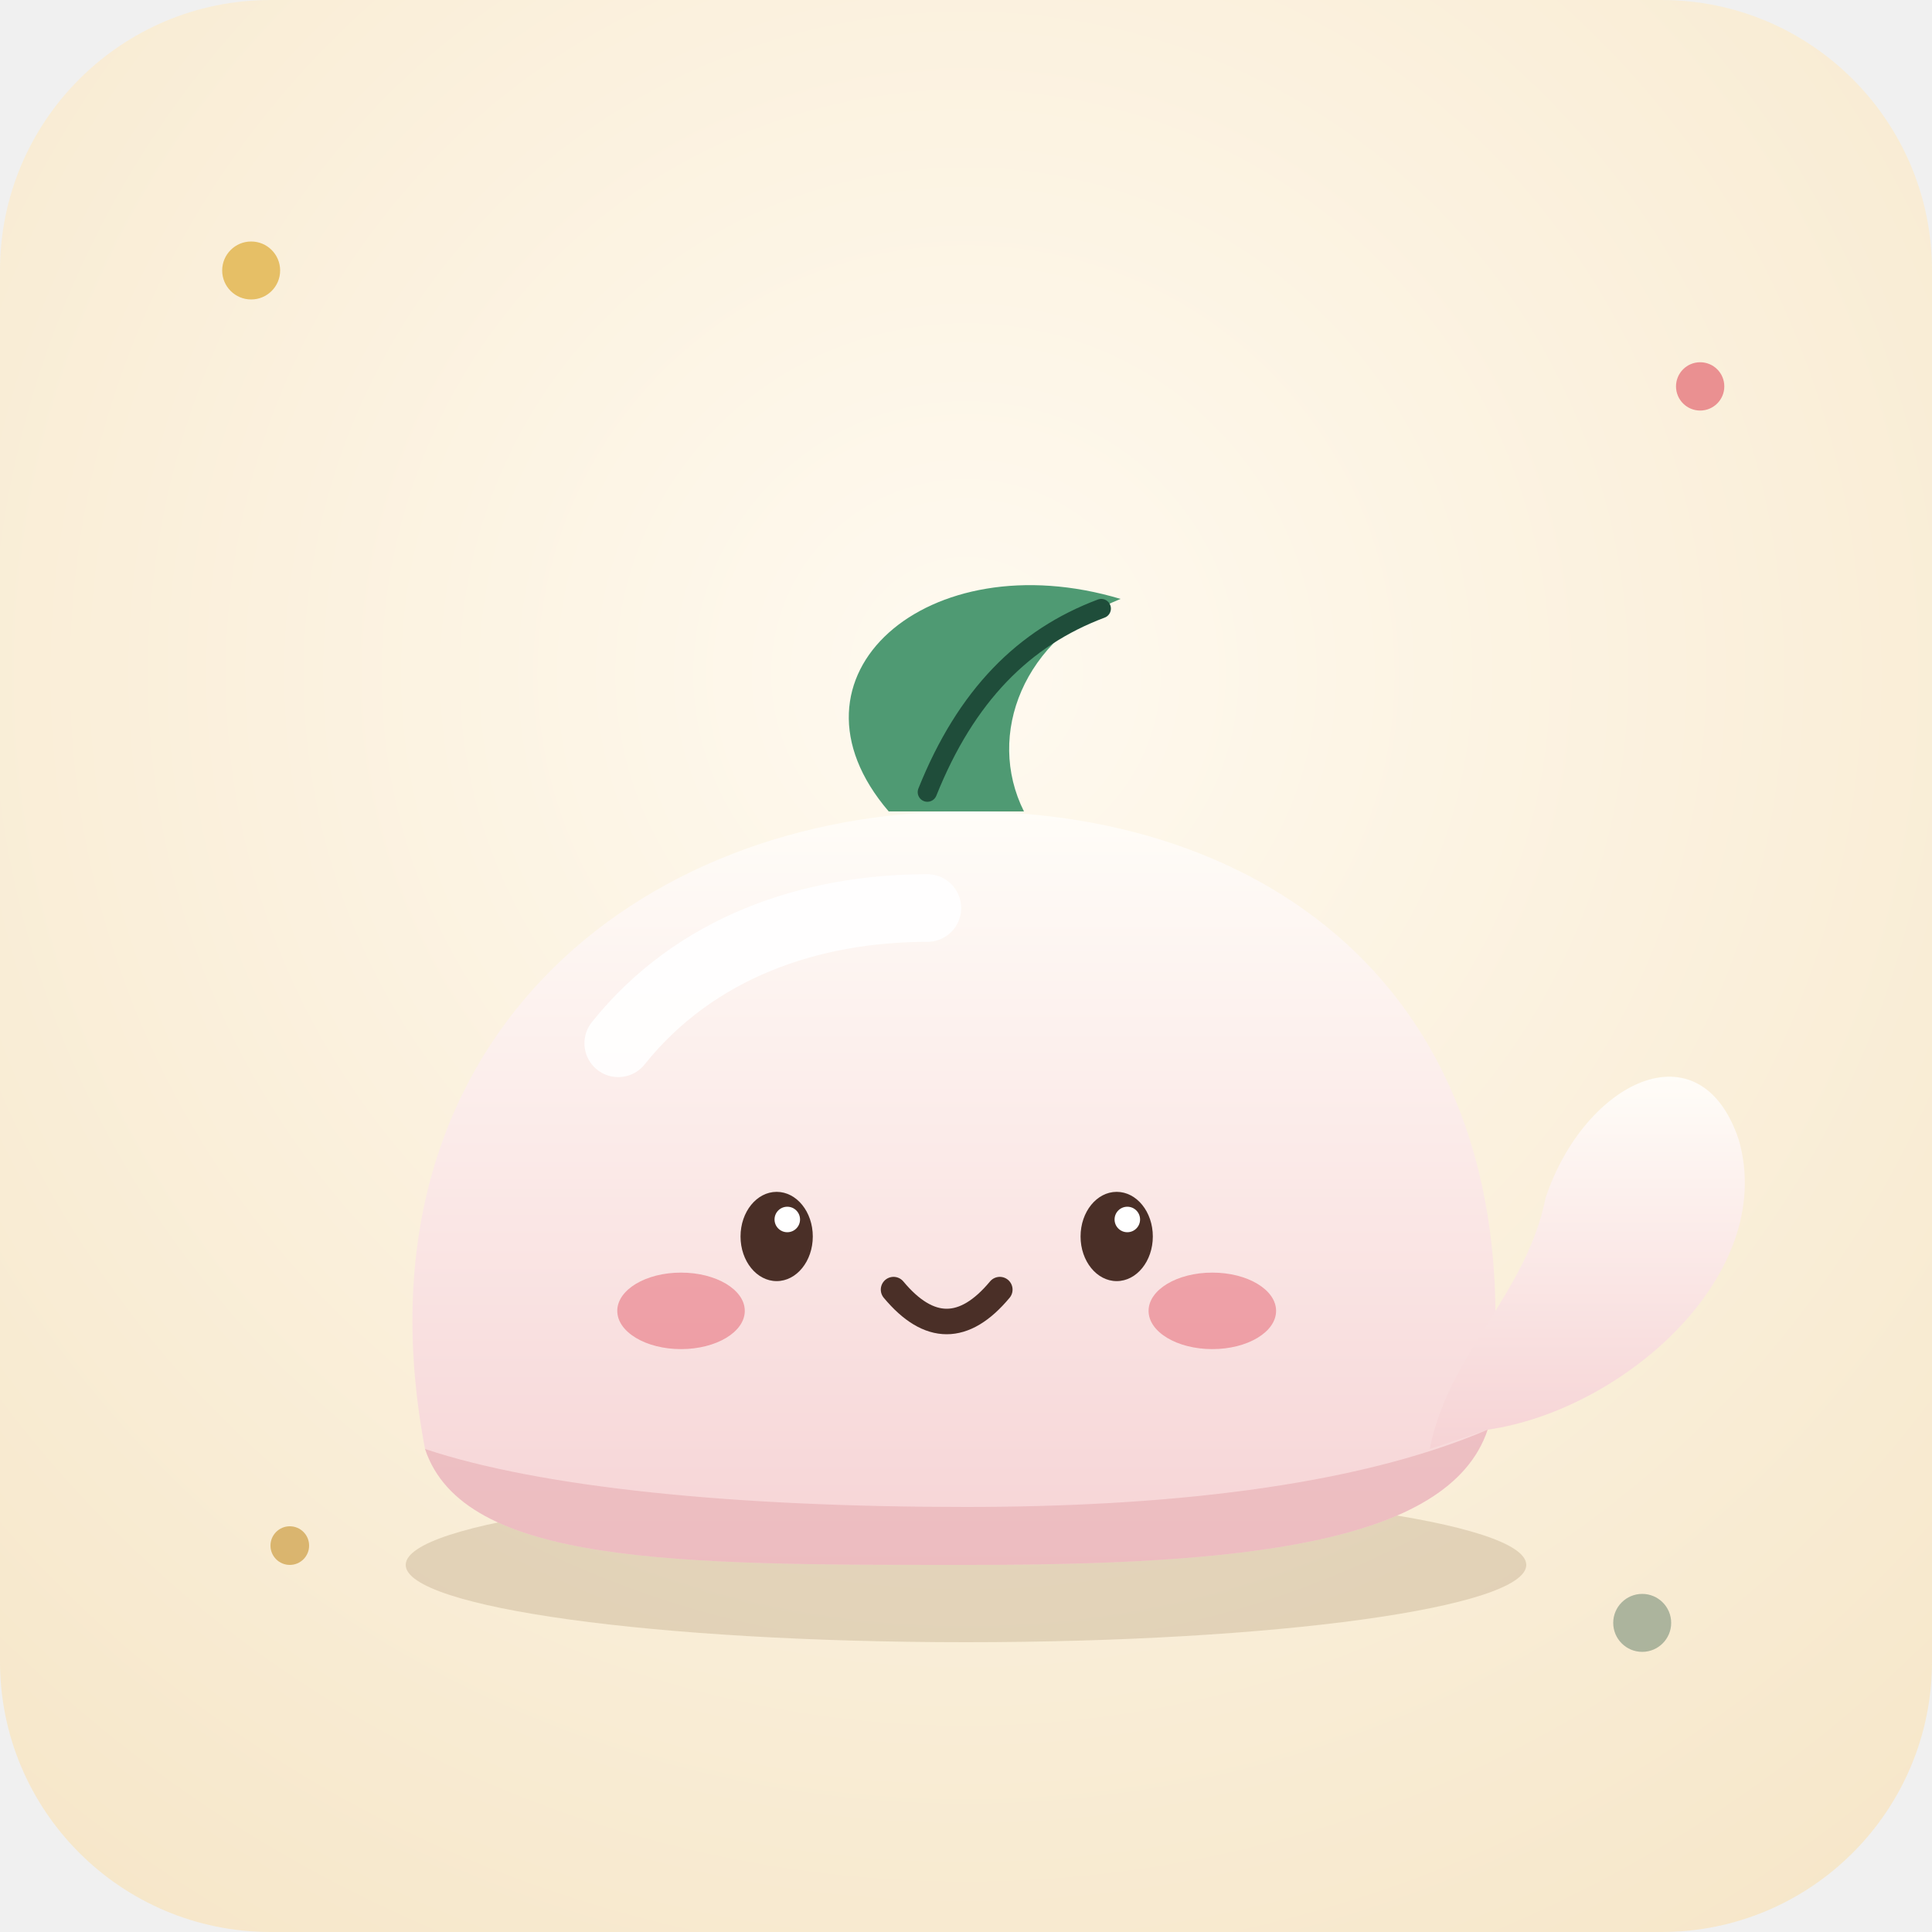
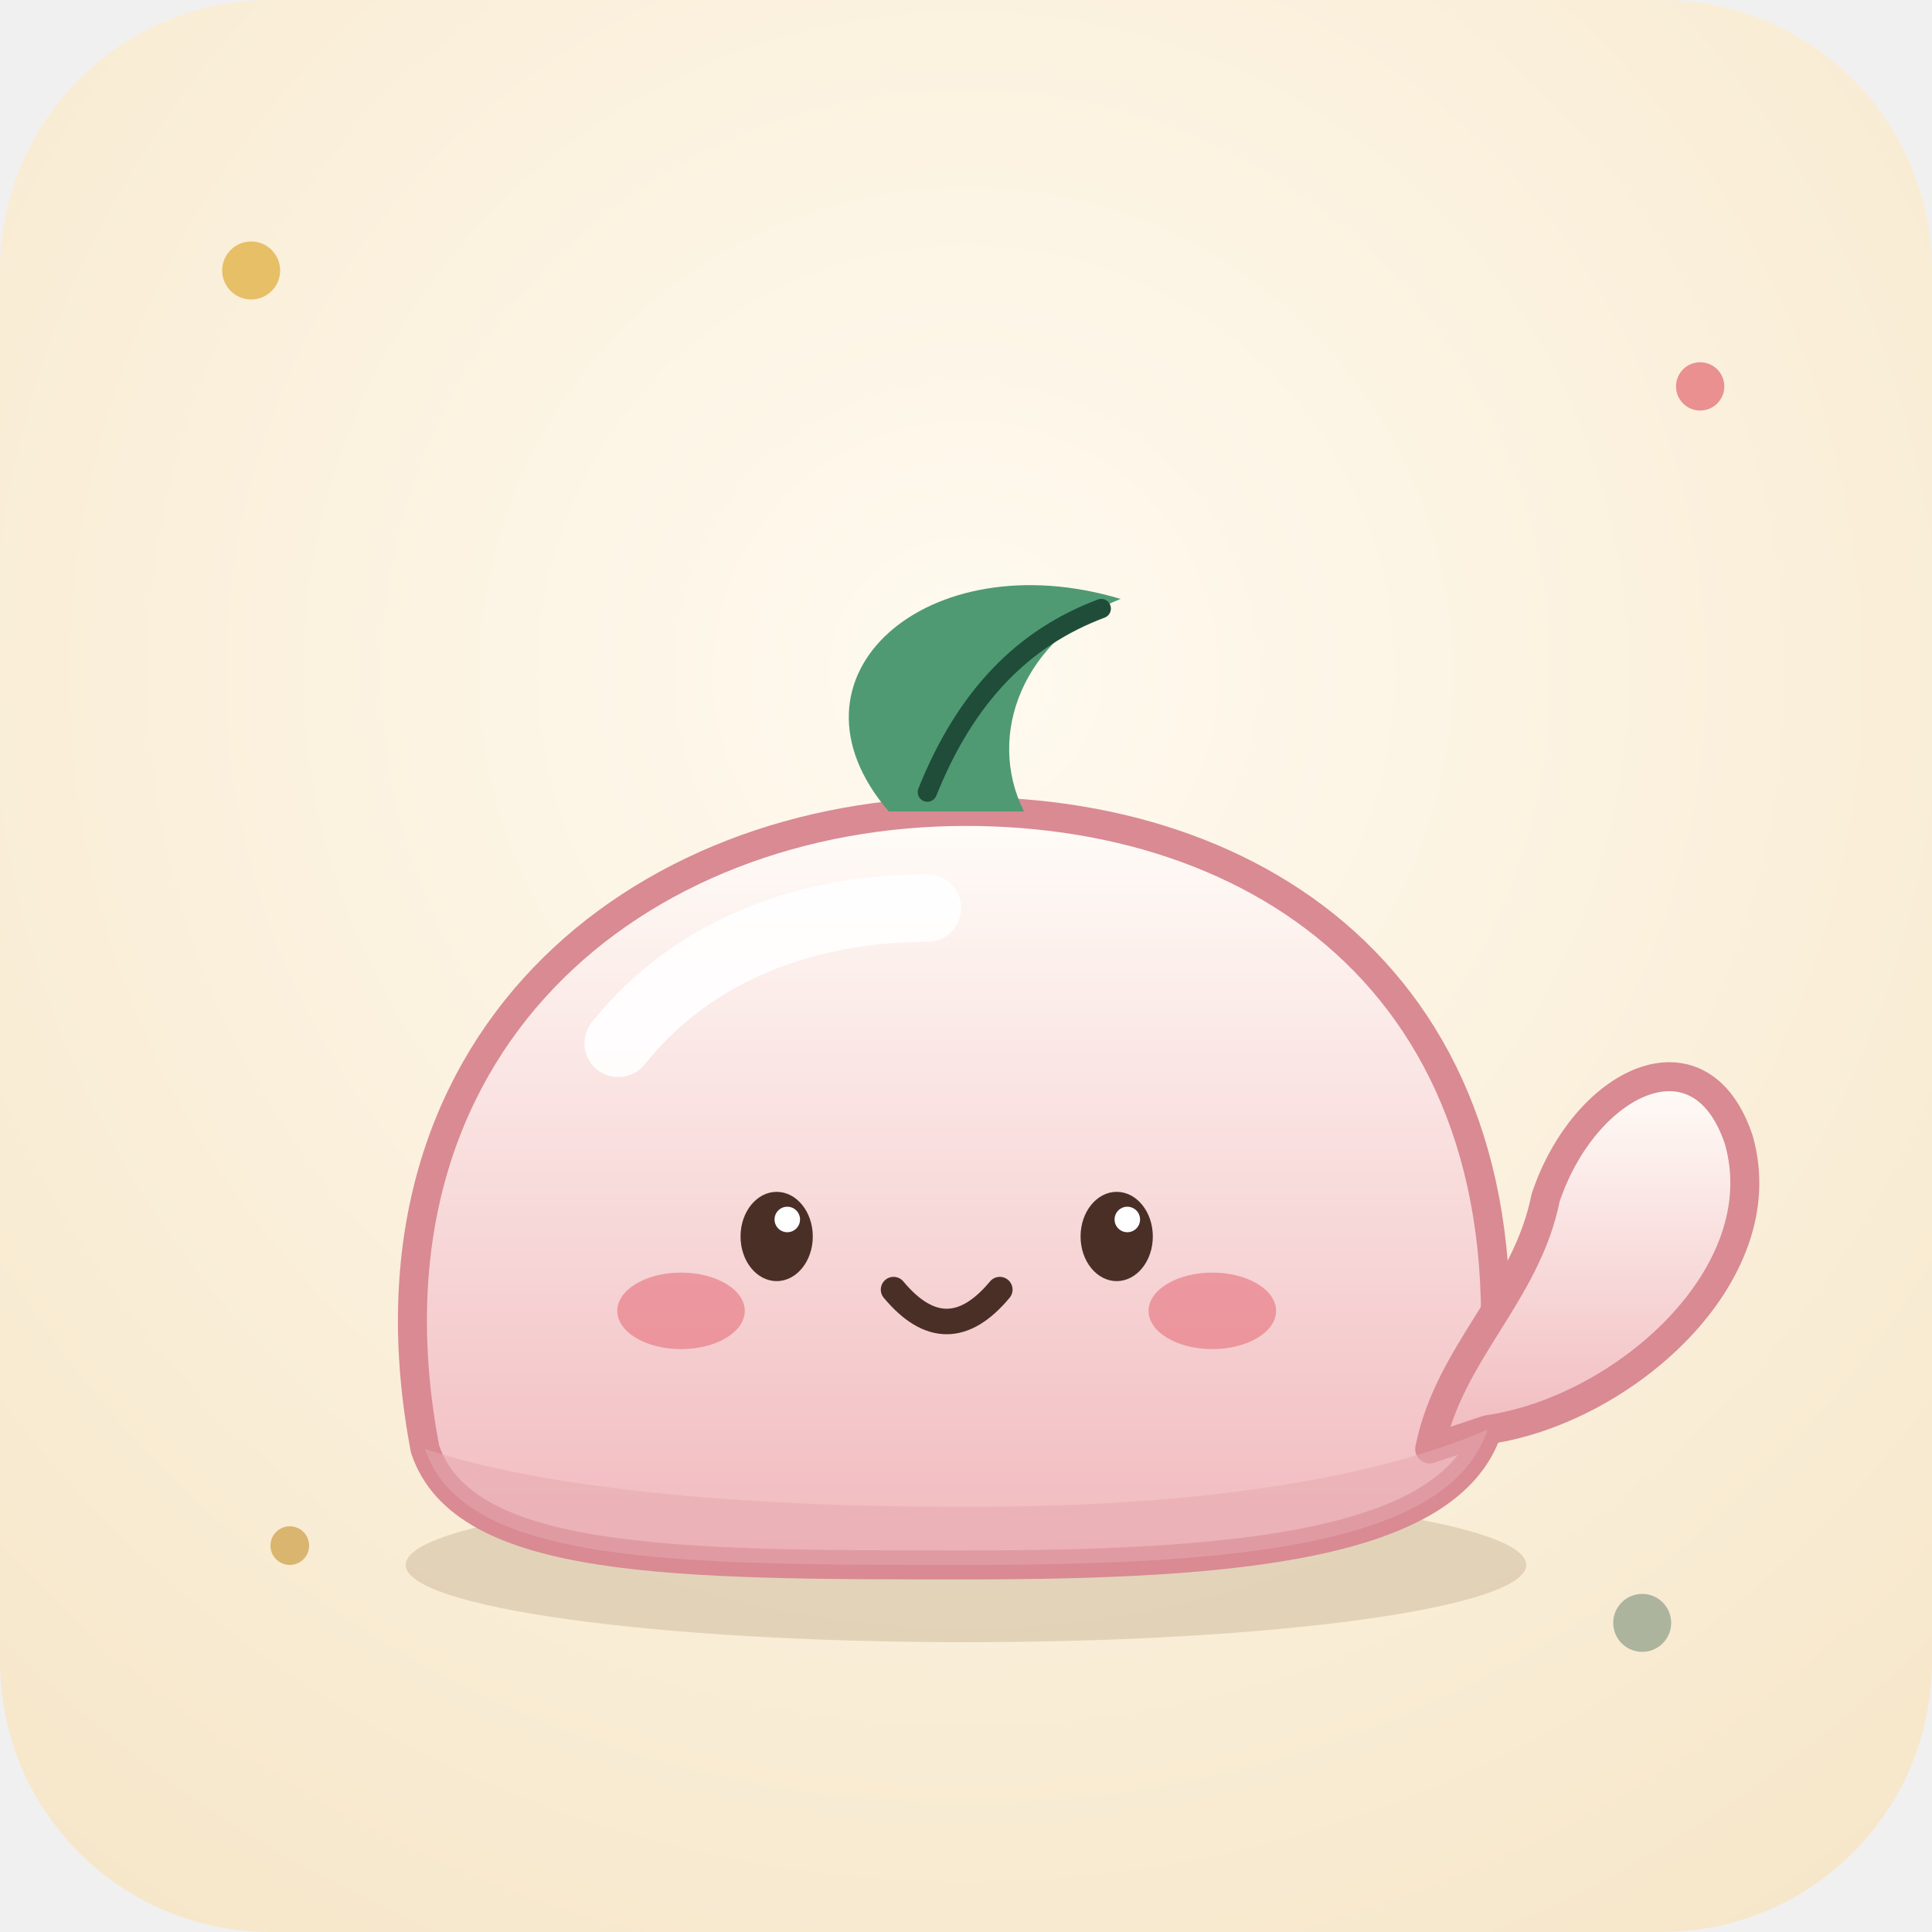
<svg xmlns="http://www.w3.org/2000/svg" viewBox="0 0 200 200" width="200" height="200" role="img">
  <defs>
    <radialGradient id="bg" cx="50%" cy="35%" r="80%">
      <stop offset="0" stop-color="#fffaf0" />
      <stop offset="1" stop-color="#f6e6c8" />
    </radialGradient>
  </defs>
  <rect width="200" height="200" rx="28" fill="url(#bg)" />
  <circle cx="26" cy="28" r="3" fill="#e6bf66" />
  <circle cx="176" cy="40" r="2.5" fill="#e0505f" opacity=".6" />
  <circle cx="170" cy="168" r="3" fill="#1f4d3a" opacity=".35" />
  <circle cx="30" cy="160" r="2" fill="#c4912c" opacity=".6" />
  <defs>
    <linearGradient id="m" x1="0" y1="0" x2="0" y2="1">
      <stop offset="0" stop-color="#fffdf8" />
-       <stop offset="1" stop-color="#f6d3d5" />
+       <stop offset="1" stop-color="#f1b9be" />
    </linearGradient>
  </defs>
  <ellipse cx="100" cy="162" rx="58" ry="8" fill="#7a5a2a" opacity=".18" />
  <path d="M60 150 C20 130 36 108 70 116 L74 104 C70 70 130 66 134 104 L142 118 C176 112 182 136 150 150 C132 160 78 160 60 150 Z" fill="#cfe7d8" opacity="0" />
-   <path d="M44 150 C36 108 66 84 100 84 C132 84 160 104 154 148 C150 160 128 162 100 162 C70 162 48 162 44 150 Z" fill="url(#m)" />
-   <path d="M154 148 C168 146 184 132 180 118 C176 106 164 112 160 124 C158 134 150 140 148 150 Z" fill="url(#m)" />
+   <path d="M44 150 C36 108 66 84 100 84 C132 84 160 104 154 148 C150 160 128 162 100 162 C70 162 48 162 44 150 Z" fill="url(#m)" stroke="#d98a93" stroke-width="3" stroke-linejoin="round" />
+   <path d="M154 148 C168 146 184 132 180 118 C176 106 164 112 160 124 C158 134 150 140 148 150 Z" fill="url(#m)" stroke="#d98a93" stroke-width="3" stroke-linejoin="round" />
  <path d="M44 150 C48 162 70 162 100 162 C128 162 150 160 154 148 C140 154 120 156 100 156 C76 156 56 154 44 150 Z" fill="#e6a9ae" opacity=".55" />
  <path d="M64 108 C72 98 84 94 96 94" fill="none" stroke="#fff" stroke-width="7" stroke-linecap="round" opacity=".9" />
  <path d="M92 84 C80 70 96 56 116 62 C106 66 102 76 106 84 Z" fill="#4f9a73" />
  <path d="M96 82 C100 72 106 66 114 63" fill="none" stroke="#1f4d3a" stroke-width="2" stroke-linecap="round" />
  <g transform="translate(98 128) scale(1.1)">
    <ellipse cx="-16" cy="0" rx="3.4" ry="4.2" fill="#4a2f27" />
    <ellipse cx="16" cy="0" rx="3.4" ry="4.2" fill="#4a2f27" />
    <circle cx="-15" cy="-1.6" r="1.2" fill="#fff" />
    <circle cx="17" cy="-1.6" r="1.2" fill="#fff" />
    <path d="M-5 5 Q0 11 5 5" fill="none" stroke="#4a2f27" stroke-width="2.4" stroke-linecap="round" />
    <ellipse cx="-25" cy="7" rx="6" ry="3.6" fill="#e0505f" opacity=".45" />
    <ellipse cx="25" cy="7" rx="6" ry="3.6" fill="#e0505f" opacity=".45" />
  </g>
</svg>
